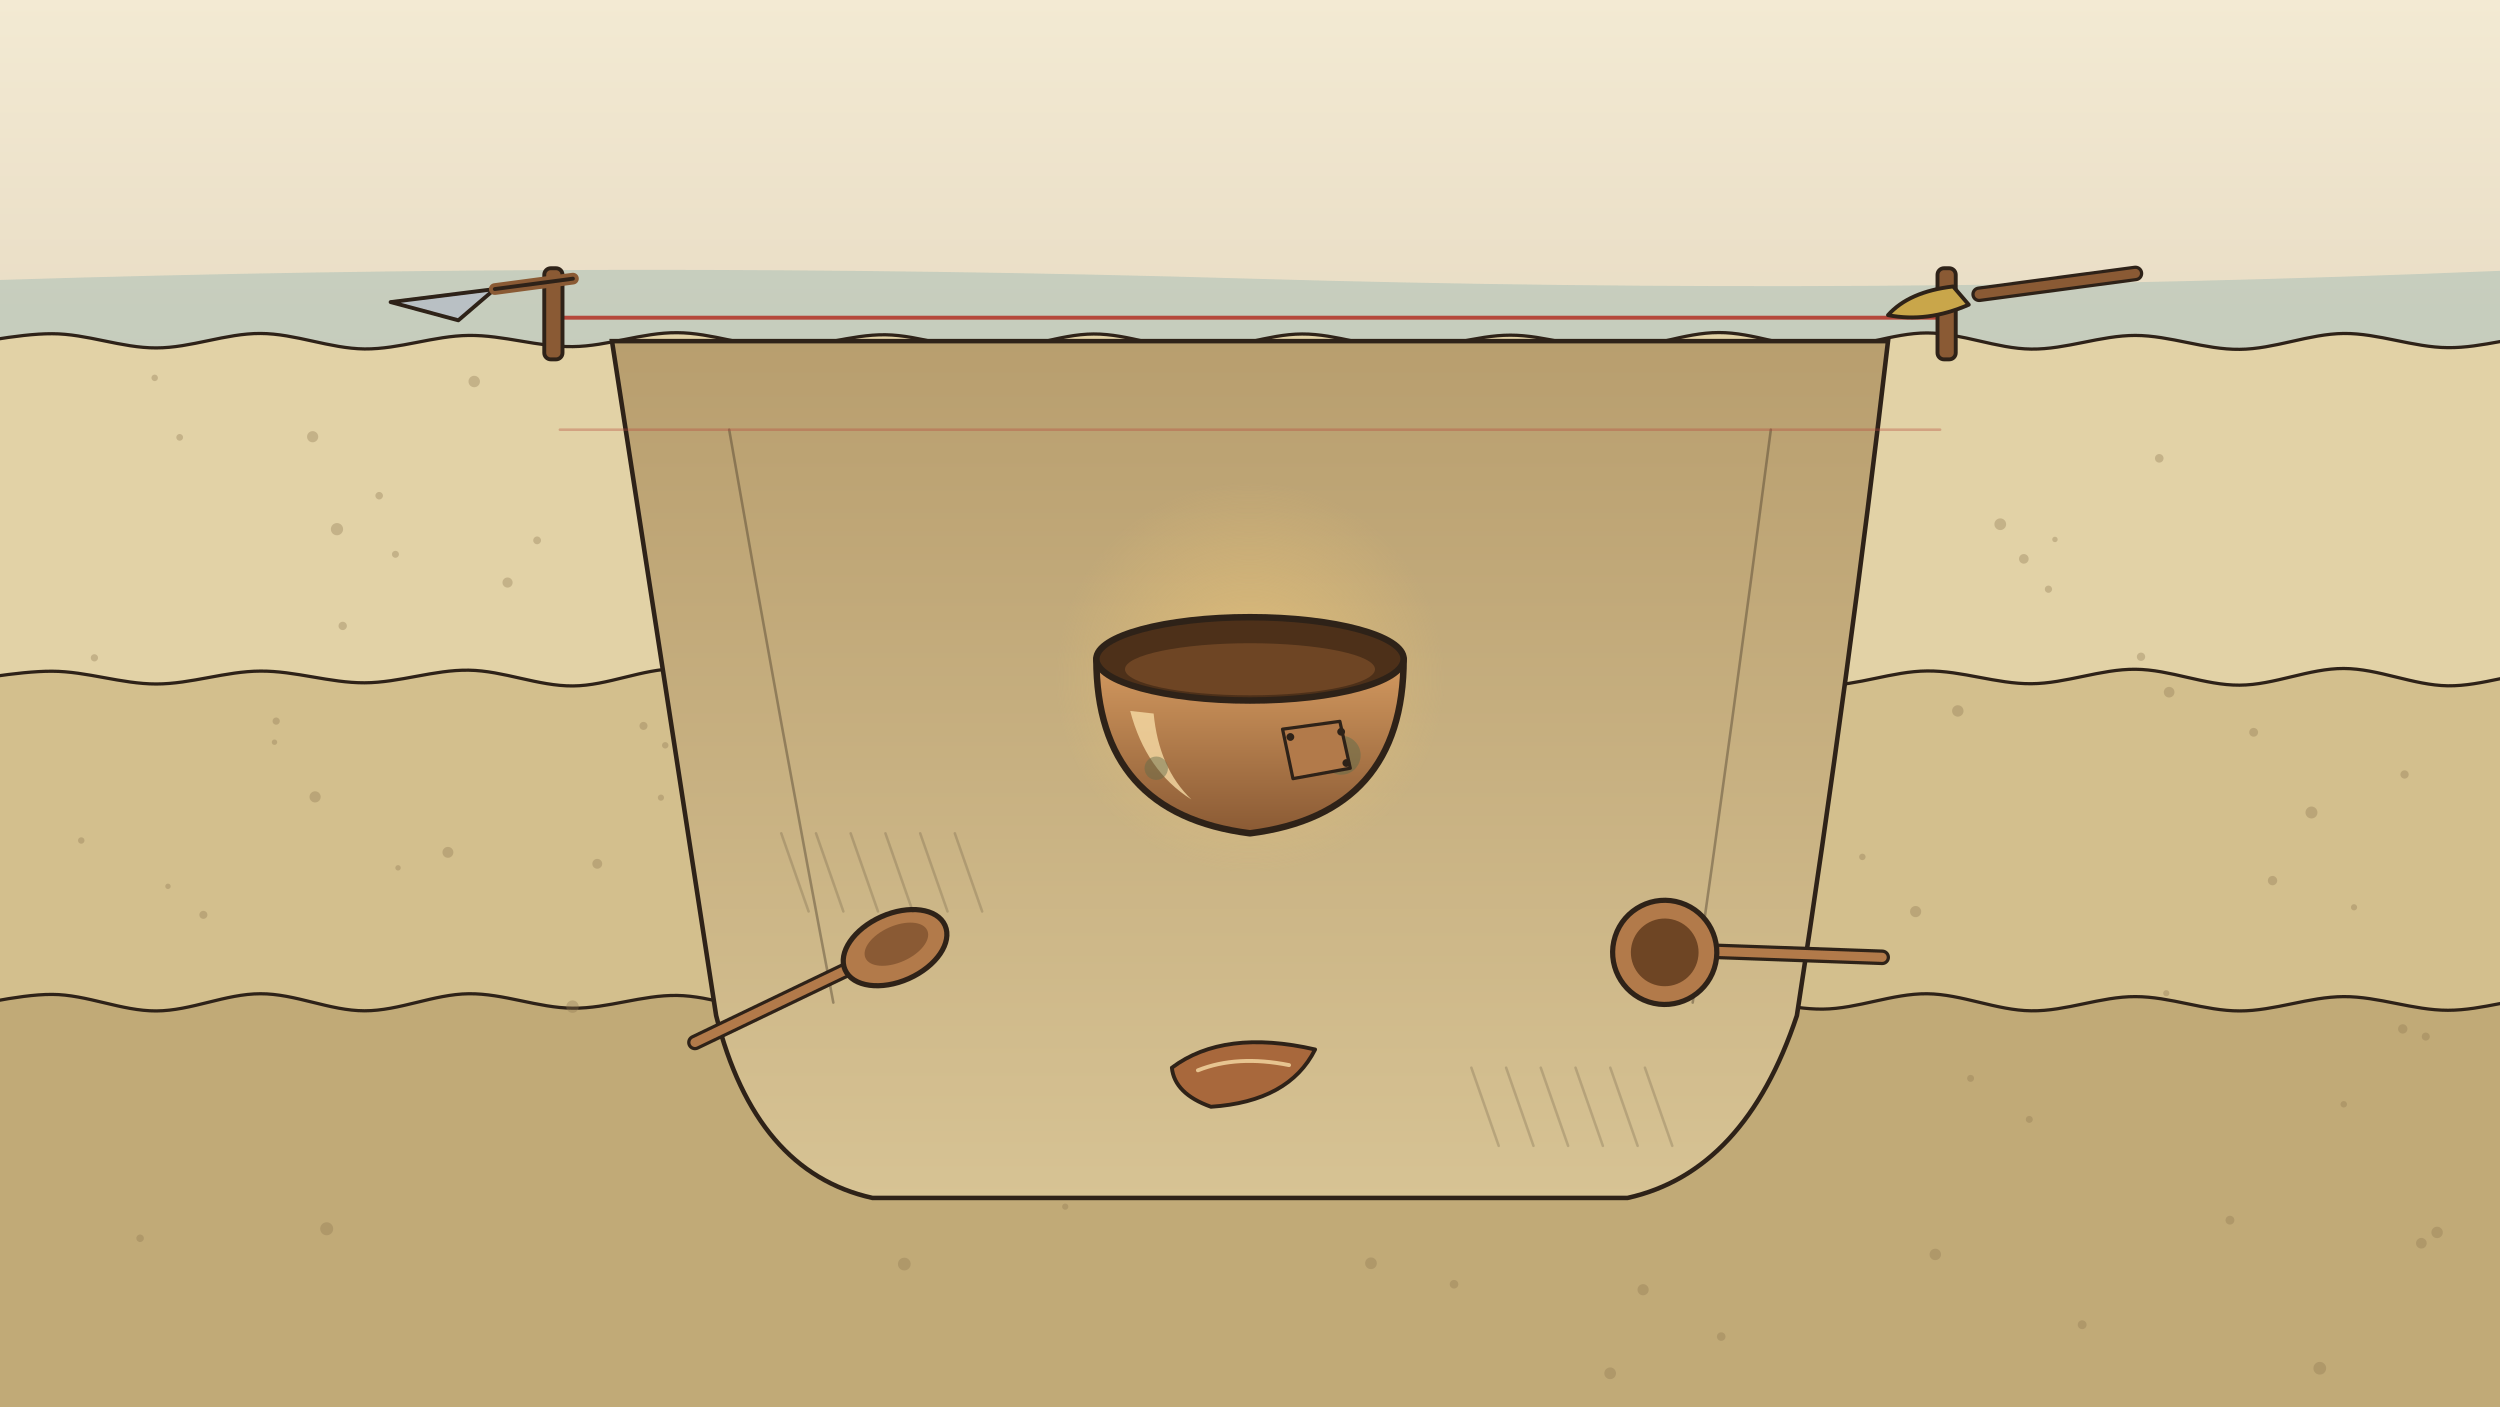
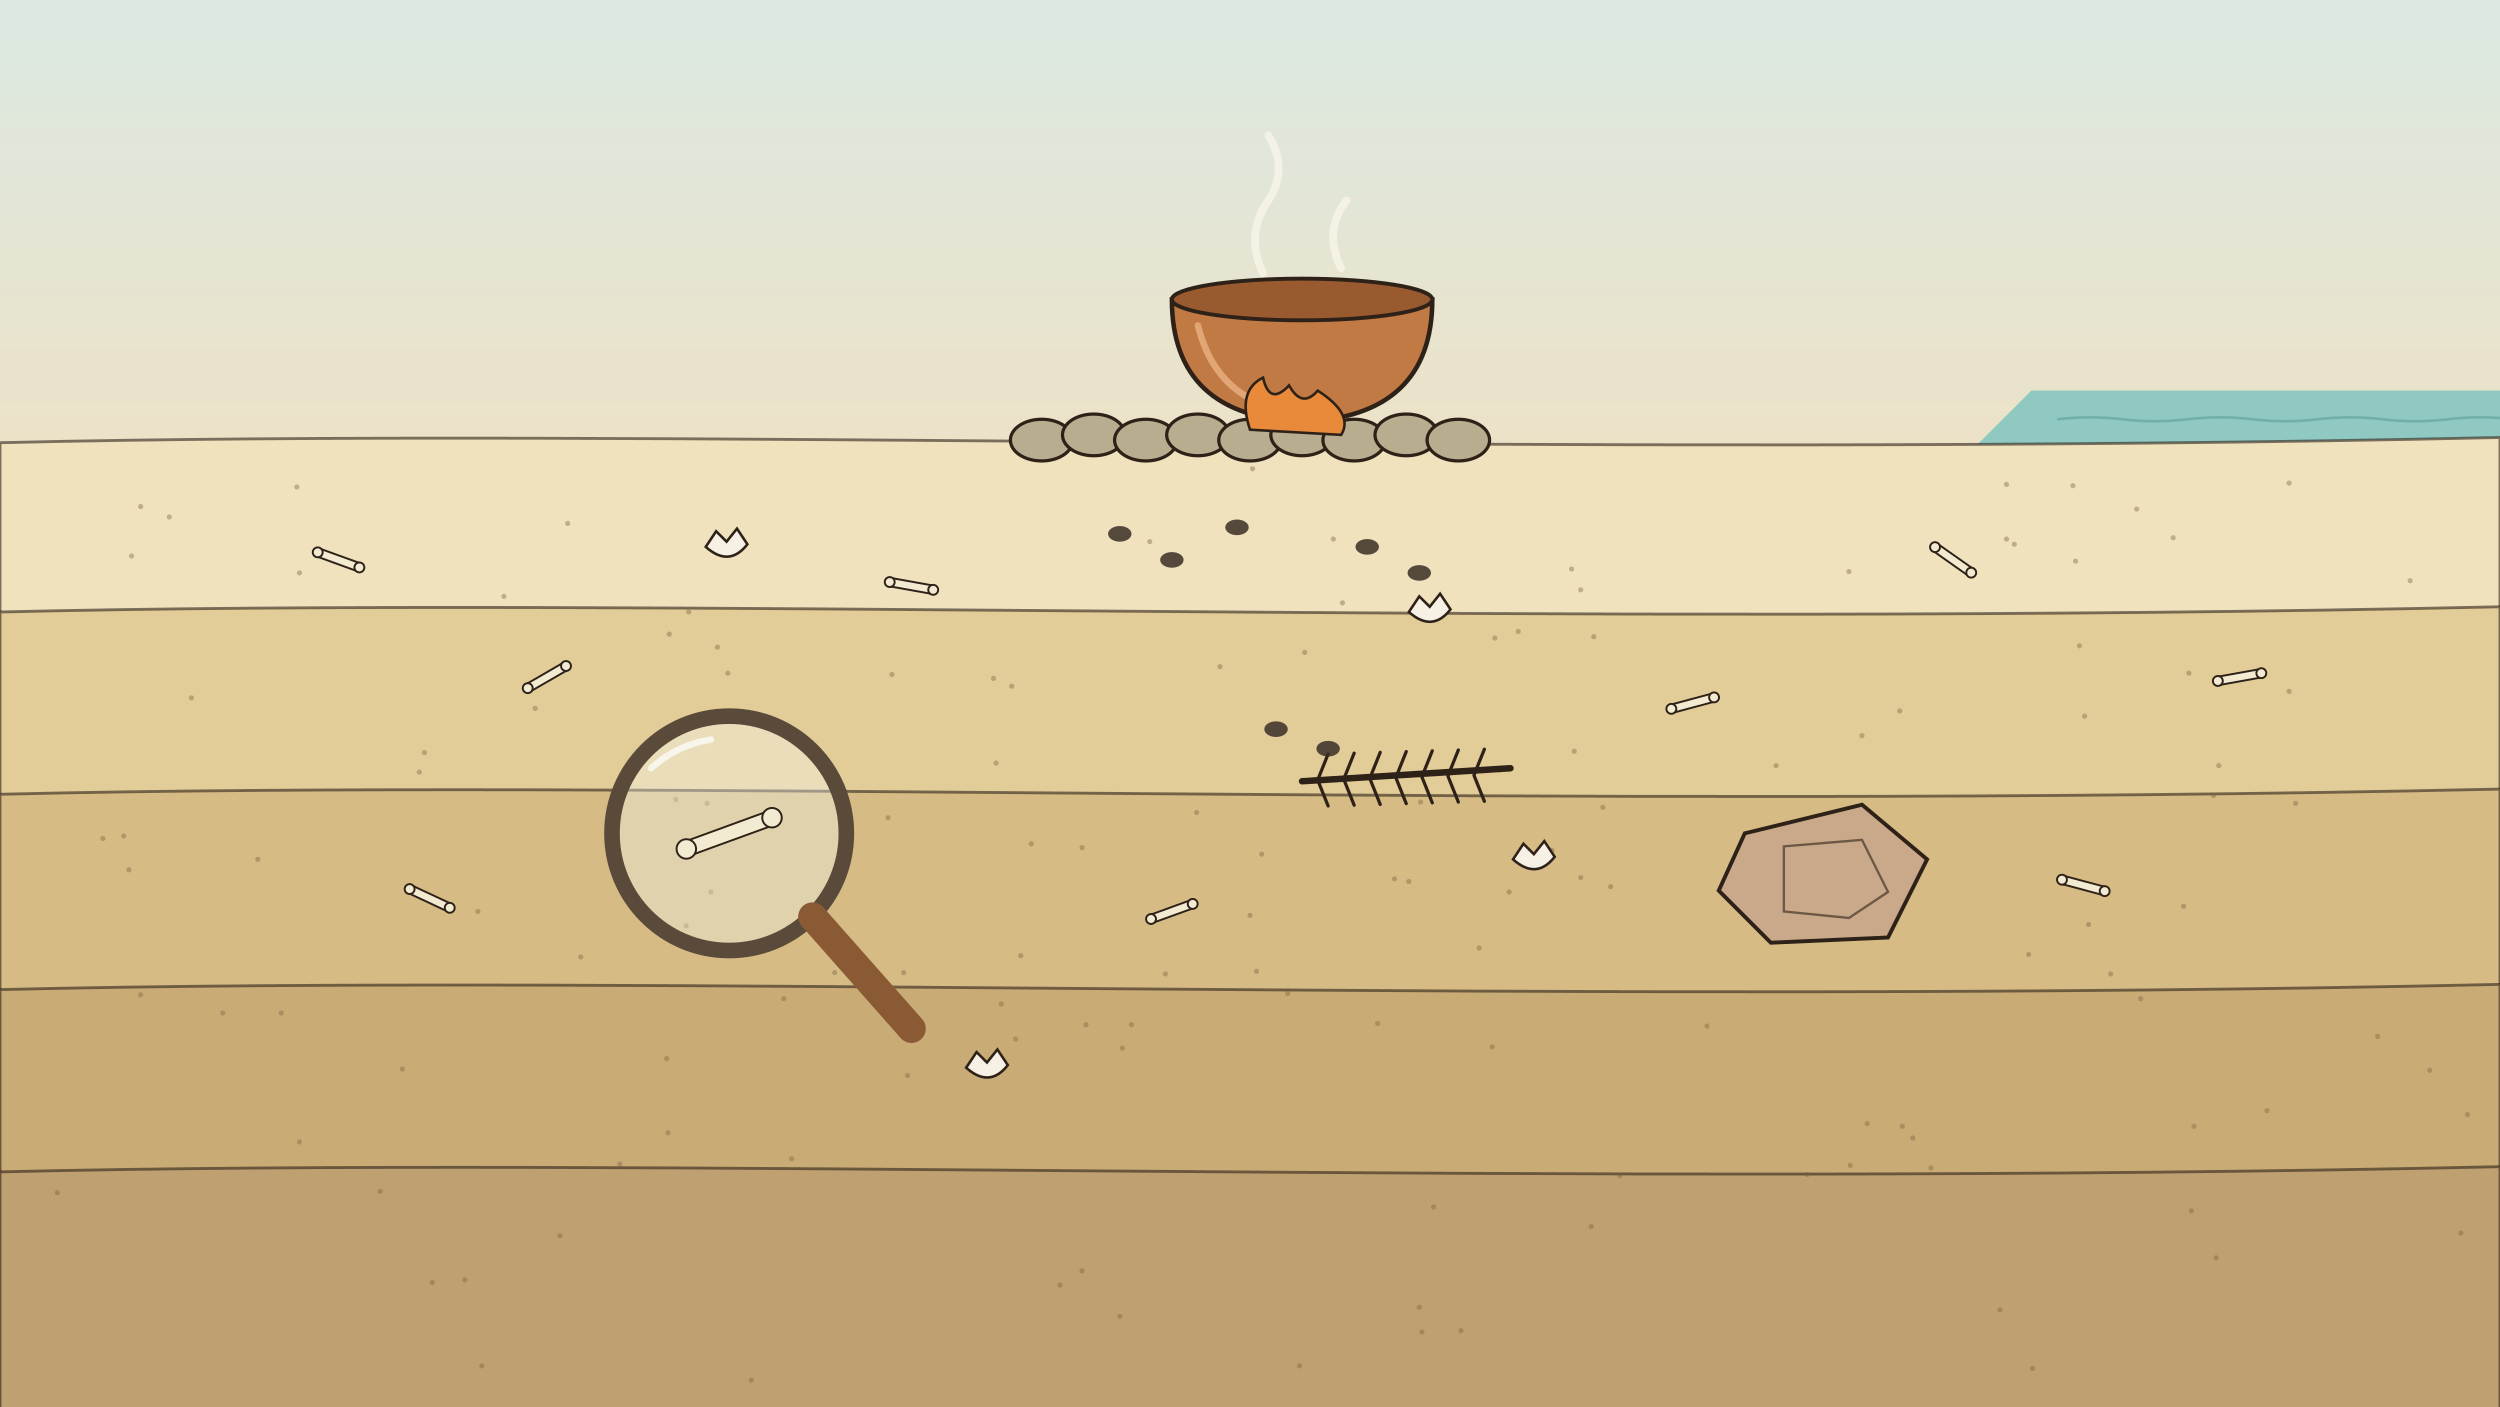
<svg xmlns="http://www.w3.org/2000/svg" viewBox="0 0 1920 1080" width="1920" height="1080">
  <defs>
-     <linearGradient id="u087g1" x1="0" y1="0" x2="0" y2="1">
-       <stop offset="0" stop-color="#f3ead3" />
-       <stop offset="1" stop-color="#e8dcc4" />
+     <linearGradient id="U086sky" x1="0" y1="0" x2="0" y2="1">
+       <stop offset="0" stop-color="#dbe9e2" />
+       <stop offset="1" stop-color="#ece2c8" />
    </linearGradient>
-     <linearGradient id="u087g2" x1="0" y1="0" x2="0" y2="1">
-       <stop offset="0" stop-color="#b89e6e" />
-       <stop offset="1" stop-color="#d7c394" />
-     </linearGradient>
-     <radialGradient id="u087g3">
-       <stop offset="0" stop-color="#f0c777" stop-opacity="0.6" />
-       <stop offset="1" stop-color="#f0c777" stop-opacity="0" />
-     </radialGradient>
-     <linearGradient id="u087g4" x1="0" y1="0" x2="0" y2="1">
-       <stop offset="0" stop-color="#d49a60" />
-       <stop offset="1" stop-color="#8a5a34" />
-     </linearGradient>
+     <clipPath id="U086lensclip">
+       <circle cx="560" cy="640" r="86" />
+     </clipPath>
  </defs>
-   <rect width="1920" height="1080" fill="#e8dcc4" />
-   <rect width="1920" height="270" fill="url(#u087g1)" />
-   <path d="M0 215 Q480 200 960 214 T1920 208 L1920 270 L0 270Z" fill="#a9bfb6" opacity="0.55" />
-   <path d="M-40 266.9 C-26.7 265.1 13.3 256.2 40 256.3 C66.7 256.3 93.3 267.3 120 267.2 C146.7 267.2 173.3 256 200 256.1 C226.7 256.2 253.3 267.7 280 268 C306.7 268.2 333.3 257.9 360 257.6 C386.7 257.3 413.3 266.6 440 266.2 C466.7 265.9 493.3 255.3 520 255.5 C546.7 255.6 573.3 266.6 600 266.9 C626.7 267.2 653.3 256.8 680 257.1 C706.7 257.5 733.3 269.1 760 269 C786.7 268.9 813.3 256.6 840 256.5 C866.7 256.4 893.3 268.5 920 268.5 C946.7 268.5 973.3 256.6 1000 256.5 C1026.7 256.4 1053.3 267.8 1080 268 C1106.7 268.1 1133.3 257.4 1160 257.4 C1186.7 257.4 1213.3 268.3 1240 268 C1266.7 267.6 1293.3 255.4 1320 255.4 C1346.7 255.3 1373.3 267.6 1400 267.7 C1426.7 267.7 1453.3 255.7 1480 255.7 C1506.7 255.8 1533.3 267.8 1560 268.1 C1586.7 268.4 1613.3 257.6 1640 257.6 C1666.7 257.7 1693.3 268.6 1720 268.3 C1746.7 268.1 1773.3 256.4 1800 256.1 C1826.7 255.9 1853.3 266.8 1880 267 C1906.7 267.3 1933.3 257.4 1960 257.7 C1986.7 258 2026.7 266.8 2040 268.6 L1960 1100 L-40 1100 Z" fill="#e2d2a6" stroke="#2e2218" stroke-width="2.5" opacity="1" />
-   <path d="M-40 524.9 C-26.7 523.3 13.3 515.4 40 515.5 C66.7 515.6 93.3 525.3 120 525.3 C146.7 525.3 173.3 515.5 200 515.4 C226.7 515.2 253.3 524.5 280 524.4 C306.7 524.3 333.3 514.3 360 514.7 C386.7 515.1 413.3 527 440 526.8 C466.7 526.6 493.3 513.6 520 513.6 C546.7 513.5 573.3 526.1 600 526.3 C626.7 526.6 653.3 515.3 680 515.2 C706.7 515.1 733.3 525.7 760 525.7 C786.7 525.7 813.3 515.2 840 515 C866.7 514.9 893.3 524.6 920 524.7 C946.7 524.8 973.3 515.5 1000 515.5 C1026.7 515.5 1053.3 525.2 1080 524.8 C1106.7 524.4 1133.3 512.9 1160 513.2 C1186.7 513.5 1213.3 526.5 1240 526.5 C1266.7 526.6 1293.3 513.6 1320 513.5 C1346.7 513.5 1373.3 526.2 1400 526.4 C1426.7 526.7 1453.3 515.5 1480 515.3 C1506.7 515 1533.3 525.3 1560 525.1 C1586.7 524.9 1613.3 513.8 1640 514 C1666.7 514.2 1693.3 526.4 1720 526.2 C1746.7 526.1 1773.3 513.3 1800 513.4 C1826.7 513.5 1853.3 526.3 1880 526.7 C1906.7 527 1933.3 515.7 1960 515.6 C1986.7 515.4 2026.7 524.2 2040 525.9 L1960 1100 L-40 1100 Z" fill="#d3bf8d" stroke="#2e2218" stroke-width="2.5" opacity="1" />
-   <path d="M-40 775.9 C-26.7 773.9 13.3 763.6 40 763.7 C66.7 763.8 93.3 776.5 120 776.4 C146.7 776.3 173.3 763.2 200 763.2 C226.7 763.1 253.3 776.3 280 776.3 C306.7 776.3 333.3 763.5 360 763.2 C386.7 762.9 413.3 774.1 440 774.3 C466.7 774.5 493.3 764.1 520 764.5 C546.7 764.9 573.3 776.9 600 776.8 C626.7 776.8 653.3 764 680 764 C706.7 764 733.3 776.5 760 776.7 C786.7 777 813.3 765.7 840 765.5 C866.7 765.3 893.3 775.6 920 775.5 C946.7 775.5 973.3 765.1 1000 765.1 C1026.7 765.1 1053.3 775.9 1080 775.7 C1106.7 775.6 1133.3 764.4 1160 764.2 C1186.7 763.9 1213.3 774.1 1240 774.2 C1266.7 774.4 1293.3 765.1 1320 765.2 C1346.7 765.3 1373.3 775.3 1400 775 C1426.7 774.7 1453.3 763 1480 763.2 C1506.7 763.5 1533.3 776 1560 776.3 C1586.7 776.7 1613.3 765.3 1640 765.4 C1666.7 765.4 1693.3 776.4 1720 776.4 C1746.7 776.4 1773.3 765.5 1800 765.4 C1826.7 765.3 1853.3 775.9 1880 775.9 C1906.7 775.9 1933.3 765.7 1960 765.4 C1986.7 765.2 2026.7 772.7 2040 774.2 L1960 1100 L-40 1100 Z" fill="#c1aa77" stroke="#2e2218" stroke-width="2.5" opacity="1" />
-   <g id="sand-strata-pebbles">
-     <circle cx="628.8" cy="406.2" r="4" fill="#8d7650" opacity=".35" />
-     <circle cx="156.2" cy="702.6" r="3.1" fill="#8d7650" opacity=".35" />
-     <circle cx="129" cy="680.7" r="2.1" fill="#8d7650" opacity=".35" />
-     <circle cx="835.3" cy="343.8" r="2.3" fill="#8d7650" opacity=".35" />
-     <circle cx="818.1" cy="926.7" r="2.4" fill="#8d7650" opacity=".35" />
-     <circle cx="439.7" cy="773.1" r="4.8" fill="#8d7650" opacity=".35" />
-     <circle cx="1105" cy="595.4" r="4.9" fill="#8d7650" opacity=".35" />
-     <circle cx="107.6" cy="951" r="2.9" fill="#8d7650" opacity=".35" />
-     <circle cx="291.2" cy="380.7" r="2.9" fill="#8d7650" opacity=".35" />
-     <circle cx="1554.3" cy="429.2" r="3.7" fill="#8d7650" opacity=".35" />
-     <circle cx="1221.2" cy="576.7" r="3.6" fill="#8d7650" opacity=".35" />
-     <circle cx="138" cy="335.9" r="2.6" fill="#8d7650" opacity=".35" />
-     <circle cx="1299.2" cy="619.2" r="2.9" fill="#8d7650" opacity=".35" />
-     <circle cx="1120.9" cy="639" r="2.9" fill="#8d7650" opacity=".35" />
-     <circle cx="1513.4" cy="828.2" r="2.7" fill="#8d7650" opacity=".35" />
-     <circle cx="1099.9" cy="694.4" r="4.6" fill="#8d7650" opacity=".35" />
-     <circle cx="1391.4" cy="511.7" r="4.9" fill="#8d7650" opacity=".35" />
-     <circle cx="242" cy="612" r="4.3" fill="#8d7650" opacity=".35" />
-     <circle cx="305.7" cy="666.5" r="2.1" fill="#8d7650" opacity=".35" />
-     <circle cx="1276.2" cy="878.7" r="3.7" fill="#8d7650" opacity=".35" />
-     <circle cx="1665.9" cy="531.6" r="4.1" fill="#8d7650" opacity=".35" />
-     <circle cx="1137.4" cy="736.5" r="3.4" fill="#8d7650" opacity=".35" />
-     <circle cx="1599.1" cy="1017.4" r="3.4" fill="#8d7650" opacity=".35" />
-     <circle cx="1268.6" cy="336.7" r="4.1" fill="#8d7650" opacity=".35" />
-     <circle cx="1236.6" cy="1054.7" r="4.5" fill="#8d7650" opacity=".35" />
-     <circle cx="555" cy="587.1" r="4" fill="#8d7650" opacity=".35" />
-     <circle cx="62.4" cy="645.5" r="2.5" fill="#8d7650" opacity=".35" />
-     <circle cx="240.1" cy="335.4" r="4.3" fill="#8d7650" opacity=".35" />
-     <circle cx="263.2" cy="480.7" r="3.2" fill="#8d7650" opacity=".35" />
-     <circle cx="1658.3" cy="352" r="3.3" fill="#8d7650" opacity=".35" />
-     <circle cx="1052.9" cy="970.2" r="4.5" fill="#8d7650" opacity=".35" />
-     <circle cx="1644.3" cy="504.4" r="3.2" fill="#8d7650" opacity=".35" />
-     <circle cx="694.5" cy="970.8" r="4.9" fill="#8d7650" opacity=".35" />
-     <circle cx="303.7" cy="425.7" r="2.7" fill="#8d7650" opacity=".35" />
-     <circle cx="458.7" cy="663.4" r="3.8" fill="#8d7650" opacity=".35" />
-     <circle cx="514" cy="293.2" r="3.3" fill="#8d7650" opacity=".35" />
-     <circle cx="714.2" cy="726.1" r="4.9" fill="#8d7650" opacity=".35" />
-     <circle cx="1318.1" cy="686.9" r="3.9" fill="#8d7650" opacity=".35" />
-     <circle cx="1291.3" cy="331.6" r="4.7" fill="#8d7650" opacity=".35" />
-     <circle cx="1486.3" cy="963.4" r="4.4" fill="#8d7650" opacity=".35" />
-     <circle cx="757.7" cy="597.2" r="2.3" fill="#8d7650" opacity=".35" />
-     <circle cx="1212.5" cy="337.9" r="2.2" fill="#8d7650" opacity=".35" />
-     <circle cx="412.5" cy="415" r="3" fill="#8d7650" opacity=".35" />
-     <circle cx="118.8" cy="290.2" r="2.5" fill="#8d7650" opacity=".35" />
-     <circle cx="210.8" cy="570" r="2.1" fill="#8d7650" opacity=".35" />
-     <circle cx="1663.7" cy="762.8" r="2.4" fill="#8d7650" opacity=".35" />
-     <circle cx="494.2" cy="557.5" r="3.1" fill="#8d7650" opacity=".35" />
-     <circle cx="250.9" cy="943.7" r="5" fill="#8d7650" opacity=".35" />
-     <circle cx="896.1" cy="662.6" r="2.3" fill="#8d7650" opacity=".35" />
-     <circle cx="212.1" cy="553.8" r="2.8" fill="#8d7650" opacity=".35" />
-     <circle cx="1578.2" cy="414.3" r="2.1" fill="#8d7650" opacity=".35" />
-     <circle cx="1807.9" cy="696.8" r="2.4" fill="#8d7650" opacity=".35" />
-     <circle cx="1041.2" cy="310.8" r="3.6" fill="#8d7650" opacity=".35" />
-     <circle cx="1859.6" cy="954.8" r="4.1" fill="#8d7650" opacity=".35" />
-     <circle cx="510.9" cy="572.4" r="2.5" fill="#8d7650" opacity=".35" />
-     <circle cx="1471.2" cy="700.1" r="4.3" fill="#8d7650" opacity=".35" />
-     <circle cx="639.8" cy="461.7" r="4.4" fill="#8d7650" opacity=".35" />
-     <circle cx="1871.7" cy="946.5" r="4.4" fill="#8d7650" opacity=".35" />
-     <circle cx="1558.5" cy="859.7" r="2.7" fill="#8d7650" opacity=".35" />
-     <circle cx="993.2" cy="563.8" r="2.1" fill="#8d7650" opacity=".35" />
-     <circle cx="72.5" cy="505.2" r="2.8" fill="#8d7650" opacity=".35" />
-     <circle cx="1321.9" cy="1026.5" r="3.3" fill="#8d7650" opacity=".35" />
-     <circle cx="1781.6" cy="1050.8" r="4.9" fill="#8d7650" opacity=".35" />
-     <circle cx="705.5" cy="459.8" r="2.7" fill="#8d7650" opacity=".35" />
-     <circle cx="389.8" cy="447.4" r="3.9" fill="#8d7650" opacity=".35" />
-     <circle cx="1712.6" cy="937.1" r="3.4" fill="#8d7650" opacity=".35" />
-     <circle cx="1247.6" cy="905.7" r="2.3" fill="#8d7650" opacity=".35" />
-     <circle cx="1261.9" cy="990.5" r="4.3" fill="#8d7650" opacity=".35" />
-     <circle cx="1430.3" cy="658.1" r="2.5" fill="#8d7650" opacity=".35" />
-     <circle cx="1503.6" cy="546" r="4.4" fill="#8d7650" opacity=".35" />
-     <circle cx="1846.7" cy="594.8" r="3.2" fill="#8d7650" opacity=".35" />
-     <circle cx="1800" cy="848.1" r="2.5" fill="#8d7650" opacity=".35" />
-     <circle cx="258.8" cy="406.4" r="4.7" fill="#8d7650" opacity=".35" />
-     <circle cx="1536.2" cy="402.6" r="4.5" fill="#8d7650" opacity=".35" />
-     <circle cx="1863" cy="796.1" r="3.1" fill="#8d7650" opacity=".35" />
-     <circle cx="1051.5" cy="390.9" r="2" fill="#8d7650" opacity=".35" />
-     <circle cx="1845.3" cy="790.2" r="3.6" fill="#8d7650" opacity=".35" />
-     <circle cx="1775.2" cy="624" r="4.6" fill="#8d7650" opacity=".35" />
-     <circle cx="1573.2" cy="452.5" r="2.8" fill="#8d7650" opacity=".35" />
-     <circle cx="570.8" cy="475.2" r="3.8" fill="#8d7650" opacity=".35" />
-     <circle cx="507.6" cy="612.6" r="2.4" fill="#8d7650" opacity=".35" />
-     <circle cx="1730.8" cy="562.4" r="3.4" fill="#8d7650" opacity=".35" />
-     <circle cx="1116.7" cy="986.3" r="3.3" fill="#8d7650" opacity=".35" />
-     <circle cx="1745.3" cy="676.3" r="3.6" fill="#8d7650" opacity=".35" />
-     <circle cx="1004.2" cy="304.4" r="3.3" fill="#8d7650" opacity=".35" />
-     <circle cx="364.2" cy="293" r="4.4" fill="#8d7650" opacity=".35" />
-     <circle cx="344" cy="654.6" r="4.2" fill="#8d7650" opacity=".35" />
-     <circle cx="1066.2" cy="541" r="3.6" fill="#8d7650" opacity=".35" />
-     <circle cx="1064.2" cy="893.9" r="2.3" fill="#8d7650" opacity=".35" />
-     <circle cx="1073.4" cy="481.3" r="2.8" fill="#8d7650" opacity=".35" />
-   </g>
-   <path d="M470 262 L1450 262 Q1420 520 1380 780 Q1340 900 1250 920 L670 920 Q580 900 550 780 Q510 520 470 262 Z" fill="url(#u087g2)" stroke="#2e2218" stroke-width="3.5" />
-   <path d="M560 330 Q600 560 640 770 M1360 330 Q1330 560 1300 770" fill="none" stroke="#2e2218" stroke-width="2" stroke-linecap="round" stroke-linejoin="round" opacity="0.35" />
-   <g id="dig-string-line">
-     <path d="M430 244 L1490 244" fill="none" stroke="#b5483b" stroke-width="3" stroke-linecap="round" stroke-linejoin="round" />
-     <path d="M430 330 L1490 330" fill="none" stroke="#b5483b" stroke-width="2" stroke-linecap="round" stroke-linejoin="round" opacity="0.35" />
-     <rect x="418" y="206" width="14" height="70" rx="5" fill="#8a5a34" stroke="#2e2218" stroke-width="3" />
-     <rect x="1488" y="206" width="14" height="70" rx="5" fill="#8a5a34" stroke="#2e2218" stroke-width="3" />
-   </g>
-   <g id="dig-trowel">
-     <path d="M300 232 L380 222 L352 246 Z" fill="#b9c0c4" stroke="#2e2218" stroke-width="3" stroke-linecap="round" stroke-linejoin="round" />
-     <path d="M380 222 L440 214" fill="none" stroke="#8a5a34" stroke-width="9" stroke-linecap="round" stroke-linejoin="round" />
-     <path d="M380 222 L440 214" fill="none" stroke="#2e2218" stroke-width="3" stroke-linecap="round" stroke-linejoin="round" />
-   </g>
-   <g id="dig-brush">
-     <path d="M1520 226 L1640 210" fill="none" stroke="#2e2218" stroke-width="12" stroke-linecap="round" stroke-linejoin="round" />
-     <path d="M1520 226 L1640 210" fill="none" stroke="#8a5a34" stroke-width="7" stroke-linecap="round" stroke-linejoin="round" />
-     <path d="M1500 220 q-34 4 -50 22 q30 6 62 -8 Z" fill="#c9a64a" stroke="#2e2218" stroke-width="3" stroke-linecap="round" stroke-linejoin="round" />
-   </g>
-   <circle cx="960" cy="520" r="150" fill="url(#u087g3)" />
-   <g id="mv-core-approach-copper-bowl">
-     <path d="M842 506 Q842 625 960 640 Q1078 625 1078 506 Z" fill="url(#u087g4)" stroke="#2e2218" stroke-width="5" stroke-linecap="round" stroke-linejoin="round" />
-     <ellipse cx="960" cy="506" rx="118" ry="32" fill="#4d3019" stroke="#2e2218" stroke-width="5" />
-     <ellipse cx="960" cy="514" rx="96" ry="20" fill="#6e4524" />
-     <path d="M868 546 Q880 592 915 614 Q890 590 886 548 Z" fill="#f6dba5" opacity="0.8" />
-     <circle cx="1030" cy="580" r="15" fill="#5f6b4a" opacity=".5" />
-     <circle cx="888" cy="590" r="9" fill="#5f6b4a" opacity=".45" />
-     <path d="M985 560 l44 -6 l8 36 l-44 8 Z" fill="#b27a4a" stroke="#2e2218" stroke-width="2.5" stroke-linecap="round" stroke-linejoin="round" />
-     <circle cx="991" cy="566" r="3" fill="#2e2218" />
-     <circle cx="1030" cy="562" r="3" fill="#2e2218" />
-     <circle cx="1034" cy="586" r="3" fill="#2e2218" />
-   </g>
-   <g id="copper-spoon">
-     <g transform="rotate(-24 660 740)">
-       <path d="M660 740 L520 744" fill="none" stroke="#2e2218" stroke-width="12" stroke-linecap="round" stroke-linejoin="round" />
-       <path d="M660 740 L520 744" fill="none" stroke="#b27a4a" stroke-width="7" stroke-linecap="round" stroke-linejoin="round" />
-       <ellipse cx="690" cy="740" rx="42" ry="26" fill="#b27a4a" stroke="#2e2218" stroke-width="4" />
-       <ellipse cx="692" cy="738" rx="26" ry="14" fill="#8a5a34" />
+   <rect id="bg-paper" x="0" y="0" width="1920" height="1080" fill="#e8dcc4" />
+   <rect id="bg-sky" x="0" y="0" width="1920" height="340" fill="url(#U086sky)" />
+   <g id="sea-water">
+     <path d="M1560 300 L1920 300 L1920 360 L1500 360 Z" fill="#8fc9c2" />
+     <path d="M1580 322 q25.0 -3 50 0 q25.0 3 50 0 q25.0 -3 50 0 q25.0 3 50 0 q25.0 -3 50 0 q25.0 3 50 0 q25.0 -3 50 0" fill="none" stroke="#5f9f9a" stroke-width="2" opacity="0.6" />
+   </g>
+   <path id="soil-layer-1" d="M0 340 C500 328 1200 352 1920 336 L1920 480 L0 480 Z" fill="#efe2bd" stroke="#2e2218" stroke-width="2.2" stroke-opacity=".6" />
+   <path id="soil-layer-2" d="M0 470 C500 458 1200 482 1920 466 L1920 620 L0 620 Z" fill="#e2cc98" stroke="#2e2218" stroke-width="2.2" stroke-opacity=".6" />
+   <path id="soil-layer-3" d="M0 610 C500 598 1200 622 1920 606 L1920 770 L0 770 Z" fill="#d6bb85" stroke="#2e2218" stroke-width="2.2" stroke-opacity=".6" />
+   <path id="soil-layer-4" d="M0 760 C500 748 1200 772 1920 756 L1920 910 L0 910 Z" fill="#c9ab76" stroke="#2e2218" stroke-width="2.2" stroke-opacity=".6" />
+   <path id="soil-layer-5" d="M0 900 C500 888 1200 912 1920 896 L1920 1090 L0 1090 Z" fill="#bfa070" stroke="#2e2218" stroke-width="2.2" stroke-opacity=".6" />
+   <g id="bg-soil-grain" opacity=".4">
+     <circle cx="1641" cy="391" r="2" fill="#7a6040" />
+     <circle cx="1159" cy="685" r="2" fill="#7a6040" />
+     <circle cx="1541" cy="372" r="2" fill="#7a6040" />
+     <circle cx="1594" cy="431" r="2" fill="#7a6040" />
+     <circle cx="1469" cy="874" r="2" fill="#7a6040" />
+     <circle cx="1536" cy="1006" r="2" fill="#7a6040" />
+     <circle cx="641" cy="747" r="2" fill="#7a6040" />
+     <circle cx="230" cy="877" r="2" fill="#7a6040" />
+     <circle cx="216" cy="778" r="2" fill="#7a6040" />
+     <circle cx="962" cy="360" r="2" fill="#7a6040" />
+     <circle cx="1209" cy="577" r="2" fill="#7a6040" />
+     <circle cx="446" cy="735" r="2" fill="#7a6040" />
+     <circle cx="147" cy="536" r="2" fill="#7a6040" />
+     <circle cx="831" cy="651" r="2" fill="#7a6040" />
+     <circle cx="1851" cy="446" r="2" fill="#7a6040" />
+     <circle cx="989" cy="763" r="2" fill="#7a6040" />
+     <circle cx="198" cy="660" r="2" fill="#7a6040" />
+     <circle cx="1002" cy="501" r="2" fill="#7a6040" />
+     <circle cx="1685" cy="865" r="2" fill="#7a6040" />
+     <circle cx="780" cy="798" r="2" fill="#7a6040" />
+     <circle cx="895" cy="748" r="2" fill="#7a6040" />
+     <circle cx="1430" cy="565" r="2" fill="#7a6040" />
+     <circle cx="436" cy="402" r="2" fill="#7a6040" />
+     <circle cx="1644" cy="767" r="2" fill="#7a6040" />
+     <circle cx="546" cy="685" r="2" fill="#7a6040" />
+     <circle cx="1092" cy="1023" r="2" fill="#7a6040" />
+     <circle cx="784" cy="734" r="2" fill="#7a6040" />
+     <circle cx="1561" cy="1051" r="2" fill="#7a6040" />
+     <circle cx="814" cy="987" r="2" fill="#7a6040" />
+     <circle cx="862" cy="805" r="2" fill="#7a6040" />
+     <circle cx="1231" cy="620" r="2" fill="#7a6040" />
+     <circle cx="357" cy="983" r="2" fill="#7a6040" />
+     <circle cx="1461" cy="865" r="2" fill="#7a6040" />
+     <circle cx="1388" cy="902" r="2" fill="#7a6040" />
+     <circle cx="1866" cy="822" r="2" fill="#7a6040" />
+     <circle cx="883" cy="416" r="2" fill="#7a6040" />
+     <circle cx="228" cy="374" r="2" fill="#7a6040" />
+     <circle cx="387" cy="458" r="2" fill="#7a6040" />
+     <circle cx="1621" cy="748" r="2" fill="#7a6040" />
+     <circle cx="1895" cy="856" r="2" fill="#7a6040" />
+     <circle cx="1704" cy="588" r="2" fill="#7a6040" />
+     <circle cx="1122" cy="1022" r="2" fill="#7a6040" />
+     <circle cx="44" cy="916" r="2" fill="#7a6040" />
+     <circle cx="130" cy="397" r="2" fill="#7a6040" />
+     <circle cx="697" cy="826" r="2" fill="#7a6040" />
+     <circle cx="512" cy="813" r="2" fill="#7a6040" />
+     <circle cx="1669" cy="413" r="2" fill="#7a6040" />
+     <circle cx="1071" cy="675" r="2" fill="#7a6040" />
+     <circle cx="1601" cy="550" r="2" fill="#7a6040" />
+     <circle cx="694" cy="747" r="2" fill="#7a6040" />
+     <circle cx="998" cy="1049" r="2" fill="#7a6040" />
+     <circle cx="476" cy="894" r="2" fill="#7a6040" />
+     <circle cx="1244" cy="903" r="2" fill="#7a6040" />
+     <circle cx="1311" cy="788" r="2" fill="#7a6040" />
+     <circle cx="1483" cy="897" r="2" fill="#7a6040" />
+     <circle cx="1459" cy="546" r="2" fill="#7a6040" />
+     <circle cx="1604" cy="710" r="2" fill="#7a6040" />
+     <circle cx="99" cy="668" r="2" fill="#7a6040" />
+     <circle cx="1214" cy="453" r="2" fill="#7a6040" />
+     <circle cx="682" cy="628" r="2" fill="#7a6040" />
+     <circle cx="1592" cy="373" r="2" fill="#7a6040" />
+     <circle cx="543" cy="617" r="2" fill="#7a6040" />
+     <circle cx="765" cy="586" r="2" fill="#7a6040" />
+     <circle cx="969" cy="656" r="2" fill="#7a6040" />
+     <circle cx="1214" cy="674" r="2" fill="#7a6040" />
+     <circle cx="1146" cy="804" r="2" fill="#7a6040" />
+     <circle cx="960" cy="703" r="2" fill="#7a6040" />
+     <circle cx="1826" cy="796" r="2" fill="#7a6040" />
+     <circle cx="101" cy="427" r="2" fill="#7a6040" />
+     <circle cx="411" cy="544" r="2" fill="#7a6040" />
+     <circle cx="171" cy="778" r="2" fill="#7a6040" />
+     <circle cx="79" cy="644" r="2" fill="#7a6040" />
+     <circle cx="1541" cy="414" r="2" fill="#7a6040" />
+     <circle cx="860" cy="1011" r="2" fill="#7a6040" />
+     <circle cx="869" cy="787" r="2" fill="#7a6040" />
+     <circle cx="1763" cy="617" r="2" fill="#7a6040" />
+     <circle cx="1890" cy="947" r="2" fill="#7a6040" />
+     <circle cx="1364" cy="588" r="2" fill="#7a6040" />
+     <circle cx="1702" cy="966" r="2" fill="#7a6040" />
+     <circle cx="577" cy="1060" r="2" fill="#7a6040" />
+     <circle cx="1597" cy="496" r="2" fill="#7a6040" />
+     <circle cx="1024" cy="414" r="2" fill="#7a6040" />
+     <circle cx="1101" cy="927" r="2" fill="#7a6040" />
+     <circle cx="602" cy="767" r="2" fill="#7a6040" />
+     <circle cx="326" cy="578" r="2" fill="#7a6040" />
+     <circle cx="430" cy="949" r="2" fill="#7a6040" />
+     <circle cx="777" cy="527" r="2" fill="#7a6040" />
+     <circle cx="1558" cy="733" r="2" fill="#7a6040" />
+     <circle cx="108" cy="764" r="2" fill="#7a6040" />
+     <circle cx="1683" cy="930" r="2" fill="#7a6040" />
+     <circle cx="108" cy="389" r="2" fill="#7a6040" />
+     <circle cx="230" cy="440" r="2" fill="#7a6040" />
+     <circle cx="919" cy="624" r="2" fill="#7a6040" />
+     <circle cx="1090" cy="1004" r="2" fill="#7a6040" />
+     <circle cx="763" cy="521" r="2" fill="#7a6040" />
+     <circle cx="551" cy="497" r="2" fill="#7a6040" />
+     <circle cx="367" cy="700" r="2" fill="#7a6040" />
+     <circle cx="529" cy="470" r="2" fill="#7a6040" />
+     <circle cx="1677" cy="696" r="2" fill="#7a6040" />
+     <circle cx="1420" cy="439" r="2" fill="#7a6040" />
+     <circle cx="95" cy="642" r="2" fill="#7a6040" />
+     <circle cx="1222" cy="942" r="2" fill="#7a6040" />
+     <circle cx="322" cy="593" r="2" fill="#7a6040" />
+     <circle cx="608" cy="890" r="2" fill="#7a6040" />
+     <circle cx="1237" cy="681" r="2" fill="#7a6040" />
+     <circle cx="1148" cy="490" r="2" fill="#7a6040" />
+     <circle cx="1091" cy="616" r="2" fill="#7a6040" />
+     <circle cx="513" cy="870" r="2" fill="#7a6040" />
+     <circle cx="1681" cy="517" r="2" fill="#7a6040" />
+     <circle cx="1166" cy="485" r="2" fill="#7a6040" />
+     <circle cx="1700" cy="611" r="2" fill="#7a6040" />
+     <circle cx="1421" cy="895" r="2" fill="#7a6040" />
+     <circle cx="1224" cy="489" r="2" fill="#7a6040" />
+     <circle cx="831" cy="976" r="2" fill="#7a6040" />
+     <circle cx="937" cy="512" r="2" fill="#7a6040" />
+     <circle cx="1434" cy="863" r="2" fill="#7a6040" />
+     <circle cx="834" cy="787" r="2" fill="#7a6040" />
+     <circle cx="527" cy="711" r="2" fill="#7a6040" />
+     <circle cx="519" cy="614" r="2" fill="#7a6040" />
+     <circle cx="1758" cy="531" r="2" fill="#7a6040" />
+     <circle cx="685" cy="518" r="2" fill="#7a6040" />
+     <circle cx="1136" cy="728" r="2" fill="#7a6040" />
+     <circle cx="1058" cy="786" r="2" fill="#7a6040" />
+     <circle cx="1207" cy="437" r="2" fill="#7a6040" />
+     <circle cx="1031" cy="463" r="2" fill="#7a6040" />
+     <circle cx="769" cy="771" r="2" fill="#7a6040" />
+     <circle cx="1741" cy="853" r="2" fill="#7a6040" />
+     <circle cx="559" cy="517" r="2" fill="#7a6040" />
+     <circle cx="514" cy="487" r="2" fill="#7a6040" />
+     <circle cx="475" cy="655" r="2" fill="#7a6040" />
+     <circle cx="1082" cy="677" r="2" fill="#7a6040" />
+     <circle cx="370" cy="1049" r="2" fill="#7a6040" />
+     <circle cx="292" cy="915" r="2" fill="#7a6040" />
+     <circle cx="965" cy="746" r="2" fill="#7a6040" />
+     <circle cx="1192" cy="653" r="2" fill="#7a6040" />
+     <circle cx="792" cy="648" r="2" fill="#7a6040" />
+     <circle cx="1758" cy="371" r="2" fill="#7a6040" />
+     <circle cx="309" cy="821" r="2" fill="#7a6040" />
+     <circle cx="1547" cy="418" r="2" fill="#7a6040" />
+     <circle cx="332" cy="985" r="2" fill="#7a6040" />
+   </g>
+   <g id="hearth-stone">
+     <ellipse cx="800" cy="338" rx="24" ry="16" fill="#b9ad90" stroke="#2e2218" stroke-width="2.5" />
+     <ellipse cx="840" cy="334" rx="24" ry="16" fill="#b9ad90" stroke="#2e2218" stroke-width="2.5" />
+     <ellipse cx="880" cy="338" rx="24" ry="16" fill="#b9ad90" stroke="#2e2218" stroke-width="2.5" />
+     <ellipse cx="920" cy="334" rx="24" ry="16" fill="#b9ad90" stroke="#2e2218" stroke-width="2.5" />
+     <ellipse cx="960" cy="338" rx="24" ry="16" fill="#b9ad90" stroke="#2e2218" stroke-width="2.5" />
+     <ellipse cx="1000" cy="334" rx="24" ry="16" fill="#b9ad90" stroke="#2e2218" stroke-width="2.5" />
+     <ellipse cx="1040" cy="338" rx="24" ry="16" fill="#b9ad90" stroke="#2e2218" stroke-width="2.5" />
+     <ellipse cx="1080" cy="334" rx="24" ry="16" fill="#b9ad90" stroke="#2e2218" stroke-width="2.5" />
+     <ellipse cx="1120" cy="338" rx="24" ry="16" fill="#b9ad90" stroke="#2e2218" stroke-width="2.5" />
+   </g>
+   <g id="copper-pot">
+     <path d="M900 230 L1100 230 Q1100 320 1000 324 Q900 320 900 230 Z" fill="#c27a45" stroke="#2e2218" stroke-width="3.5" />
+     <ellipse cx="1000" cy="230" rx="100" ry="16" fill="#9a5a30" stroke="#2e2218" stroke-width="3" />
+     <path d="M920 250 q10 40 40 56" fill="none" stroke="#f0b98a" stroke-width="5" opacity=".7" stroke-linecap="round" />
+   </g>
+   <g id="mv-glow-campfire-flame">
+     <path d="M960 330 Q950 300 970 290 Q975 312 990 296 Q1000 314 1012 300 Q1040 318 1030 334 Z" fill="#e88a3a" stroke="#2e2218" stroke-width="2" />
+   </g>
+   <g id="mv-steam-pot-steam" opacity=".6">
+     <path d="M970 210 q-14 -30 4 -56 q16 -24 0 -50 M1030 206 q-14 -28 4 -52" fill="none" stroke="#fffaf0" stroke-width="6" stroke-linecap="round" />
+   </g>
+   <g id="bird-bone">
+     <path d="M244.0 424.2 L276.0 435.8" stroke="#2e2218" stroke-width="8" stroke-linecap="round" />
+     <path d="M244.0 424.2 L276.0 435.8" stroke="#f3ead2" stroke-width="5" stroke-linecap="round" />
+     <circle cx="244.0" cy="424.2" r="3.8" fill="#f3ead2" stroke="#2e2218" stroke-width="1.5" />
+     <circle cx="276.0" cy="435.8" r="3.8" fill="#f3ead2" stroke="#2e2218" stroke-width="1.5" />
+     <path d="M405.3 528.5 L434.7 511.5" stroke="#2e2218" stroke-width="8" stroke-linecap="round" />
+     <path d="M405.3 528.5 L434.7 511.5" stroke="#f3ead2" stroke-width="5" stroke-linecap="round" />
+     <circle cx="405.3" cy="528.5" r="3.8" fill="#f3ead2" stroke="#2e2218" stroke-width="1.5" />
+     <circle cx="434.7" cy="511.5" r="3.8" fill="#f3ead2" stroke="#2e2218" stroke-width="1.5" />
+     <path d="M683.3 447.0 L716.7 453.0" stroke="#2e2218" stroke-width="8" stroke-linecap="round" />
+     <path d="M683.3 447.0 L716.7 453.0" stroke="#f3ead2" stroke-width="5" stroke-linecap="round" />
+     <circle cx="683.3" cy="447.0" r="3.8" fill="#f3ead2" stroke="#2e2218" stroke-width="1.5" />
+     <circle cx="716.7" cy="453.0" r="3.8" fill="#f3ead2" stroke="#2e2218" stroke-width="1.5" />
+     <path d="M1283.6 544.4 L1316.4 535.6" stroke="#2e2218" stroke-width="8" stroke-linecap="round" />
+     <path d="M1283.6 544.4 L1316.4 535.6" stroke="#f3ead2" stroke-width="5" stroke-linecap="round" />
+     <circle cx="1283.6" cy="544.4" r="3.8" fill="#f3ead2" stroke="#2e2218" stroke-width="1.5" />
+     <circle cx="1316.4" cy="535.6" r="3.8" fill="#f3ead2" stroke="#2e2218" stroke-width="1.5" />
+     <path d="M1486.1 420.2 L1513.9 439.8" stroke="#2e2218" stroke-width="8" stroke-linecap="round" />
+     <path d="M1486.1 420.2 L1513.9 439.8" stroke="#f3ead2" stroke-width="5" stroke-linecap="round" />
+     <circle cx="1486.1" cy="420.2" r="3.8" fill="#f3ead2" stroke="#2e2218" stroke-width="1.5" />
+     <circle cx="1513.9" cy="439.8" r="3.8" fill="#f3ead2" stroke="#2e2218" stroke-width="1.5" />
+     <path d="M1703.3 523.0 L1736.7 517.0" stroke="#2e2218" stroke-width="8" stroke-linecap="round" />
+     <path d="M1703.3 523.0 L1736.7 517.0" stroke="#f3ead2" stroke-width="5" stroke-linecap="round" />
+     <circle cx="1703.3" cy="523.0" r="3.8" fill="#f3ead2" stroke="#2e2218" stroke-width="1.5" />
+     <circle cx="1736.7" cy="517.0" r="3.8" fill="#f3ead2" stroke="#2e2218" stroke-width="1.5" />
+     <path d="M314.6 682.8 L345.4 697.2" stroke="#2e2218" stroke-width="8" stroke-linecap="round" />
+     <path d="M314.6 682.8 L345.4 697.2" stroke="#f3ead2" stroke-width="5" stroke-linecap="round" />
+     <circle cx="314.6" cy="682.8" r="3.8" fill="#f3ead2" stroke="#2e2218" stroke-width="1.5" />
+     <circle cx="345.4" cy="697.2" r="3.8" fill="#f3ead2" stroke="#2e2218" stroke-width="1.5" />
+     <path d="M884.0 705.8 L916.0 694.2" stroke="#2e2218" stroke-width="8" stroke-linecap="round" />
+     <path d="M884.0 705.8 L916.0 694.2" stroke="#f3ead2" stroke-width="5" stroke-linecap="round" />
+     <circle cx="884.0" cy="705.8" r="3.8" fill="#f3ead2" stroke="#2e2218" stroke-width="1.5" />
+     <circle cx="916.0" cy="694.2" r="3.8" fill="#f3ead2" stroke="#2e2218" stroke-width="1.5" />
+     <path d="M1583.6 675.6 L1616.4 684.4" stroke="#2e2218" stroke-width="8" stroke-linecap="round" />
+     <path d="M1583.6 675.6 L1616.4 684.4" stroke="#f3ead2" stroke-width="5" stroke-linecap="round" />
+     <circle cx="1583.6" cy="675.6" r="3.8" fill="#f3ead2" stroke="#2e2218" stroke-width="1.5" />
+     <circle cx="1616.4" cy="684.4" r="3.8" fill="#f3ead2" stroke="#2e2218" stroke-width="1.5" />
+   </g>
+   <g id="eggshell-bit">
+     <path d="M542 420 l8 -12 l8 8 l8 -10 l8 12 Q560 436 542 420 Z" fill="#f6f1e4" stroke="#2e2218" stroke-width="2" />
+     <path d="M1082 470 l8 -12 l8 8 l8 -10 l8 12 Q1100 486 1082 470 Z" fill="#f6f1e4" stroke="#2e2218" stroke-width="2" />
+     <path d="M1162 660 l8 -12 l8 8 l8 -10 l8 12 Q1180 676 1162 660 Z" fill="#f6f1e4" stroke="#2e2218" stroke-width="2" />
+     <path d="M742 820 l8 -12 l8 8 l8 -10 l8 12 Q760 836 742 820 Z" fill="#f6f1e4" stroke="#2e2218" stroke-width="2" />
+   </g>
+   <g id="turtle-shell-bone">
+     <path d="M1340 640 L1430 618 L1480 660 L1450 720 L1360 724 L1320 684 Z" fill="#c9a98a" stroke="#2e2218" stroke-width="3" />
+     <path d="M1370 650 L1430 645 L1450 685 L1420 705 L1370 700 Z" fill="none" stroke="#2e2218" stroke-width="1.8" opacity=".6" />
+   </g>
+   <g id="fish-bone">
+     <path d="M1000 600 L1160 590" stroke="#2e2218" stroke-width="5" stroke-linecap="round" />
+     <path d="M1012 599.0 l8 -20 M1012 599.0 l8 20" stroke="#2e2218" stroke-width="2.5" stroke-linecap="round" />
+     <path d="M1032 598.4 l8 -20 M1032 598.4 l8 20" stroke="#2e2218" stroke-width="2.5" stroke-linecap="round" />
+     <path d="M1052 597.8 l8 -20 M1052 597.8 l8 20" stroke="#2e2218" stroke-width="2.5" stroke-linecap="round" />
+     <path d="M1072 597.2 l8 -20 M1072 597.2 l8 20" stroke="#2e2218" stroke-width="2.5" stroke-linecap="round" />
+     <path d="M1092 596.6 l8 -20 M1092 596.6 l8 20" stroke="#2e2218" stroke-width="2.5" stroke-linecap="round" />
+     <path d="M1112 596.0 l8 -20 M1112 596.0 l8 20" stroke="#2e2218" stroke-width="2.5" stroke-linecap="round" />
+     <path d="M1132 595.4 l8 -20 M1132 595.4 l8 20" stroke="#2e2218" stroke-width="2.5" stroke-linecap="round" />
+   </g>
+   <g id="charcoal-ash" opacity=".85">
+     <ellipse cx="860" cy="410" rx="9" ry="6" fill="#3a2e26" />
+     <ellipse cx="900" cy="430" rx="9" ry="6" fill="#3a2e26" />
+     <ellipse cx="950" cy="405" rx="9" ry="6" fill="#3a2e26" />
+     <ellipse cx="1050" cy="420" rx="9" ry="6" fill="#3a2e26" />
+     <ellipse cx="1090" cy="440" rx="9" ry="6" fill="#3a2e26" />
+     <ellipse cx="980" cy="560" rx="9" ry="6" fill="#3a2e26" />
+     <ellipse cx="1020" cy="575" rx="9" ry="6" fill="#3a2e26" />
+   </g>
+   <g id="mv-scroll-magnifier-lens" data-dist="180" data-dur="3" data-delay="0.4">
+     <circle cx="560" cy="640" r="86" fill="#f6fbfa" opacity=".35" />
+     <g clip-path="url(#U086lensclip)">
+       <path d="M527.1 652.0 L592.9 628.0" stroke="#2e2218" stroke-width="13" stroke-linecap="round" />
+       <path d="M527.1 652.0 L592.9 628.0" stroke="#f3ead2" stroke-width="10" stroke-linecap="round" />
+       <circle cx="527.1" cy="652.0" r="7.5" fill="#f3ead2" stroke="#2e2218" stroke-width="1.5" />
+       <circle cx="592.9" cy="628.0" r="7.5" fill="#f3ead2" stroke="#2e2218" stroke-width="1.5" />
    </g>
-   </g>
-   <g id="mv-popin-copper-ladle" data-delay="1.4" data-dur="0.7">
-     <g transform="rotate(18 1300 730)">
-       <path d="M1300 730 L1440 690" fill="none" stroke="#2e2218" stroke-width="12" stroke-linecap="round" stroke-linejoin="round" />
-       <path d="M1300 730 L1440 690" fill="none" stroke="#b27a4a" stroke-width="7" stroke-linecap="round" stroke-linejoin="round" />
-       <circle cx="1280" cy="738" r="40" fill="#b27a4a" stroke="#2e2218" stroke-width="4" />
-       <circle cx="1280" cy="738" r="26" fill="#6e4524" />
-     </g>
-   </g>
-   <g id="copper-bowl-shard">
-     <path d="M900 820 Q940 790 1010 806 Q990 846 930 850 Q902 840 900 820 Z" fill="#a8683c" stroke="#2e2218" stroke-width="3" stroke-linecap="round" stroke-linejoin="round" />
-     <path d="M920 822 Q950 810 990 818" fill="none" stroke="#f6dba5" stroke-width="3" stroke-linecap="round" stroke-linejoin="round" opacity="0.8" />
-   </g>
-   <g id="sand-hatching" opacity=".5">
-     <path d="M600 640 l21 60" stroke="#2e2218" stroke-width="2" stroke-linecap="round" opacity="0.35" />
-     <path d="M626.7 640 l21 60" stroke="#2e2218" stroke-width="2" stroke-linecap="round" opacity="0.35" />
-     <path d="M653.3 640 l21 60" stroke="#2e2218" stroke-width="2" stroke-linecap="round" opacity="0.35" />
-     <path d="M680 640 l21 60" stroke="#2e2218" stroke-width="2" stroke-linecap="round" opacity="0.35" />
-     <path d="M706.7 640 l21 60" stroke="#2e2218" stroke-width="2" stroke-linecap="round" opacity="0.35" />
-     <path d="M733.3 640 l21 60" stroke="#2e2218" stroke-width="2" stroke-linecap="round" opacity="0.35" />
-     <path d="M1130 820 l21 60" stroke="#2e2218" stroke-width="2" stroke-linecap="round" opacity="0.35" />
-     <path d="M1156.7 820 l21 60" stroke="#2e2218" stroke-width="2" stroke-linecap="round" opacity="0.35" />
-     <path d="M1183.3 820 l21 60" stroke="#2e2218" stroke-width="2" stroke-linecap="round" opacity="0.35" />
-     <path d="M1210 820 l21 60" stroke="#2e2218" stroke-width="2" stroke-linecap="round" opacity="0.35" />
-     <path d="M1236.7 820 l21 60" stroke="#2e2218" stroke-width="2" stroke-linecap="round" opacity="0.35" />
-     <path d="M1263.3 820 l21 60" stroke="#2e2218" stroke-width="2" stroke-linecap="round" opacity="0.35" />
+     <circle cx="560" cy="640" r="90" fill="none" stroke="#5a4a3a" stroke-width="12" />
+     <path d="M624 704 L700 790" stroke="#8a5a34" stroke-width="22" stroke-linecap="round" />
+     <path d="M500 590 q20 -18 46 -22" fill="none" stroke="#fff" stroke-width="5" opacity=".7" stroke-linecap="round" />
  </g>
</svg>
